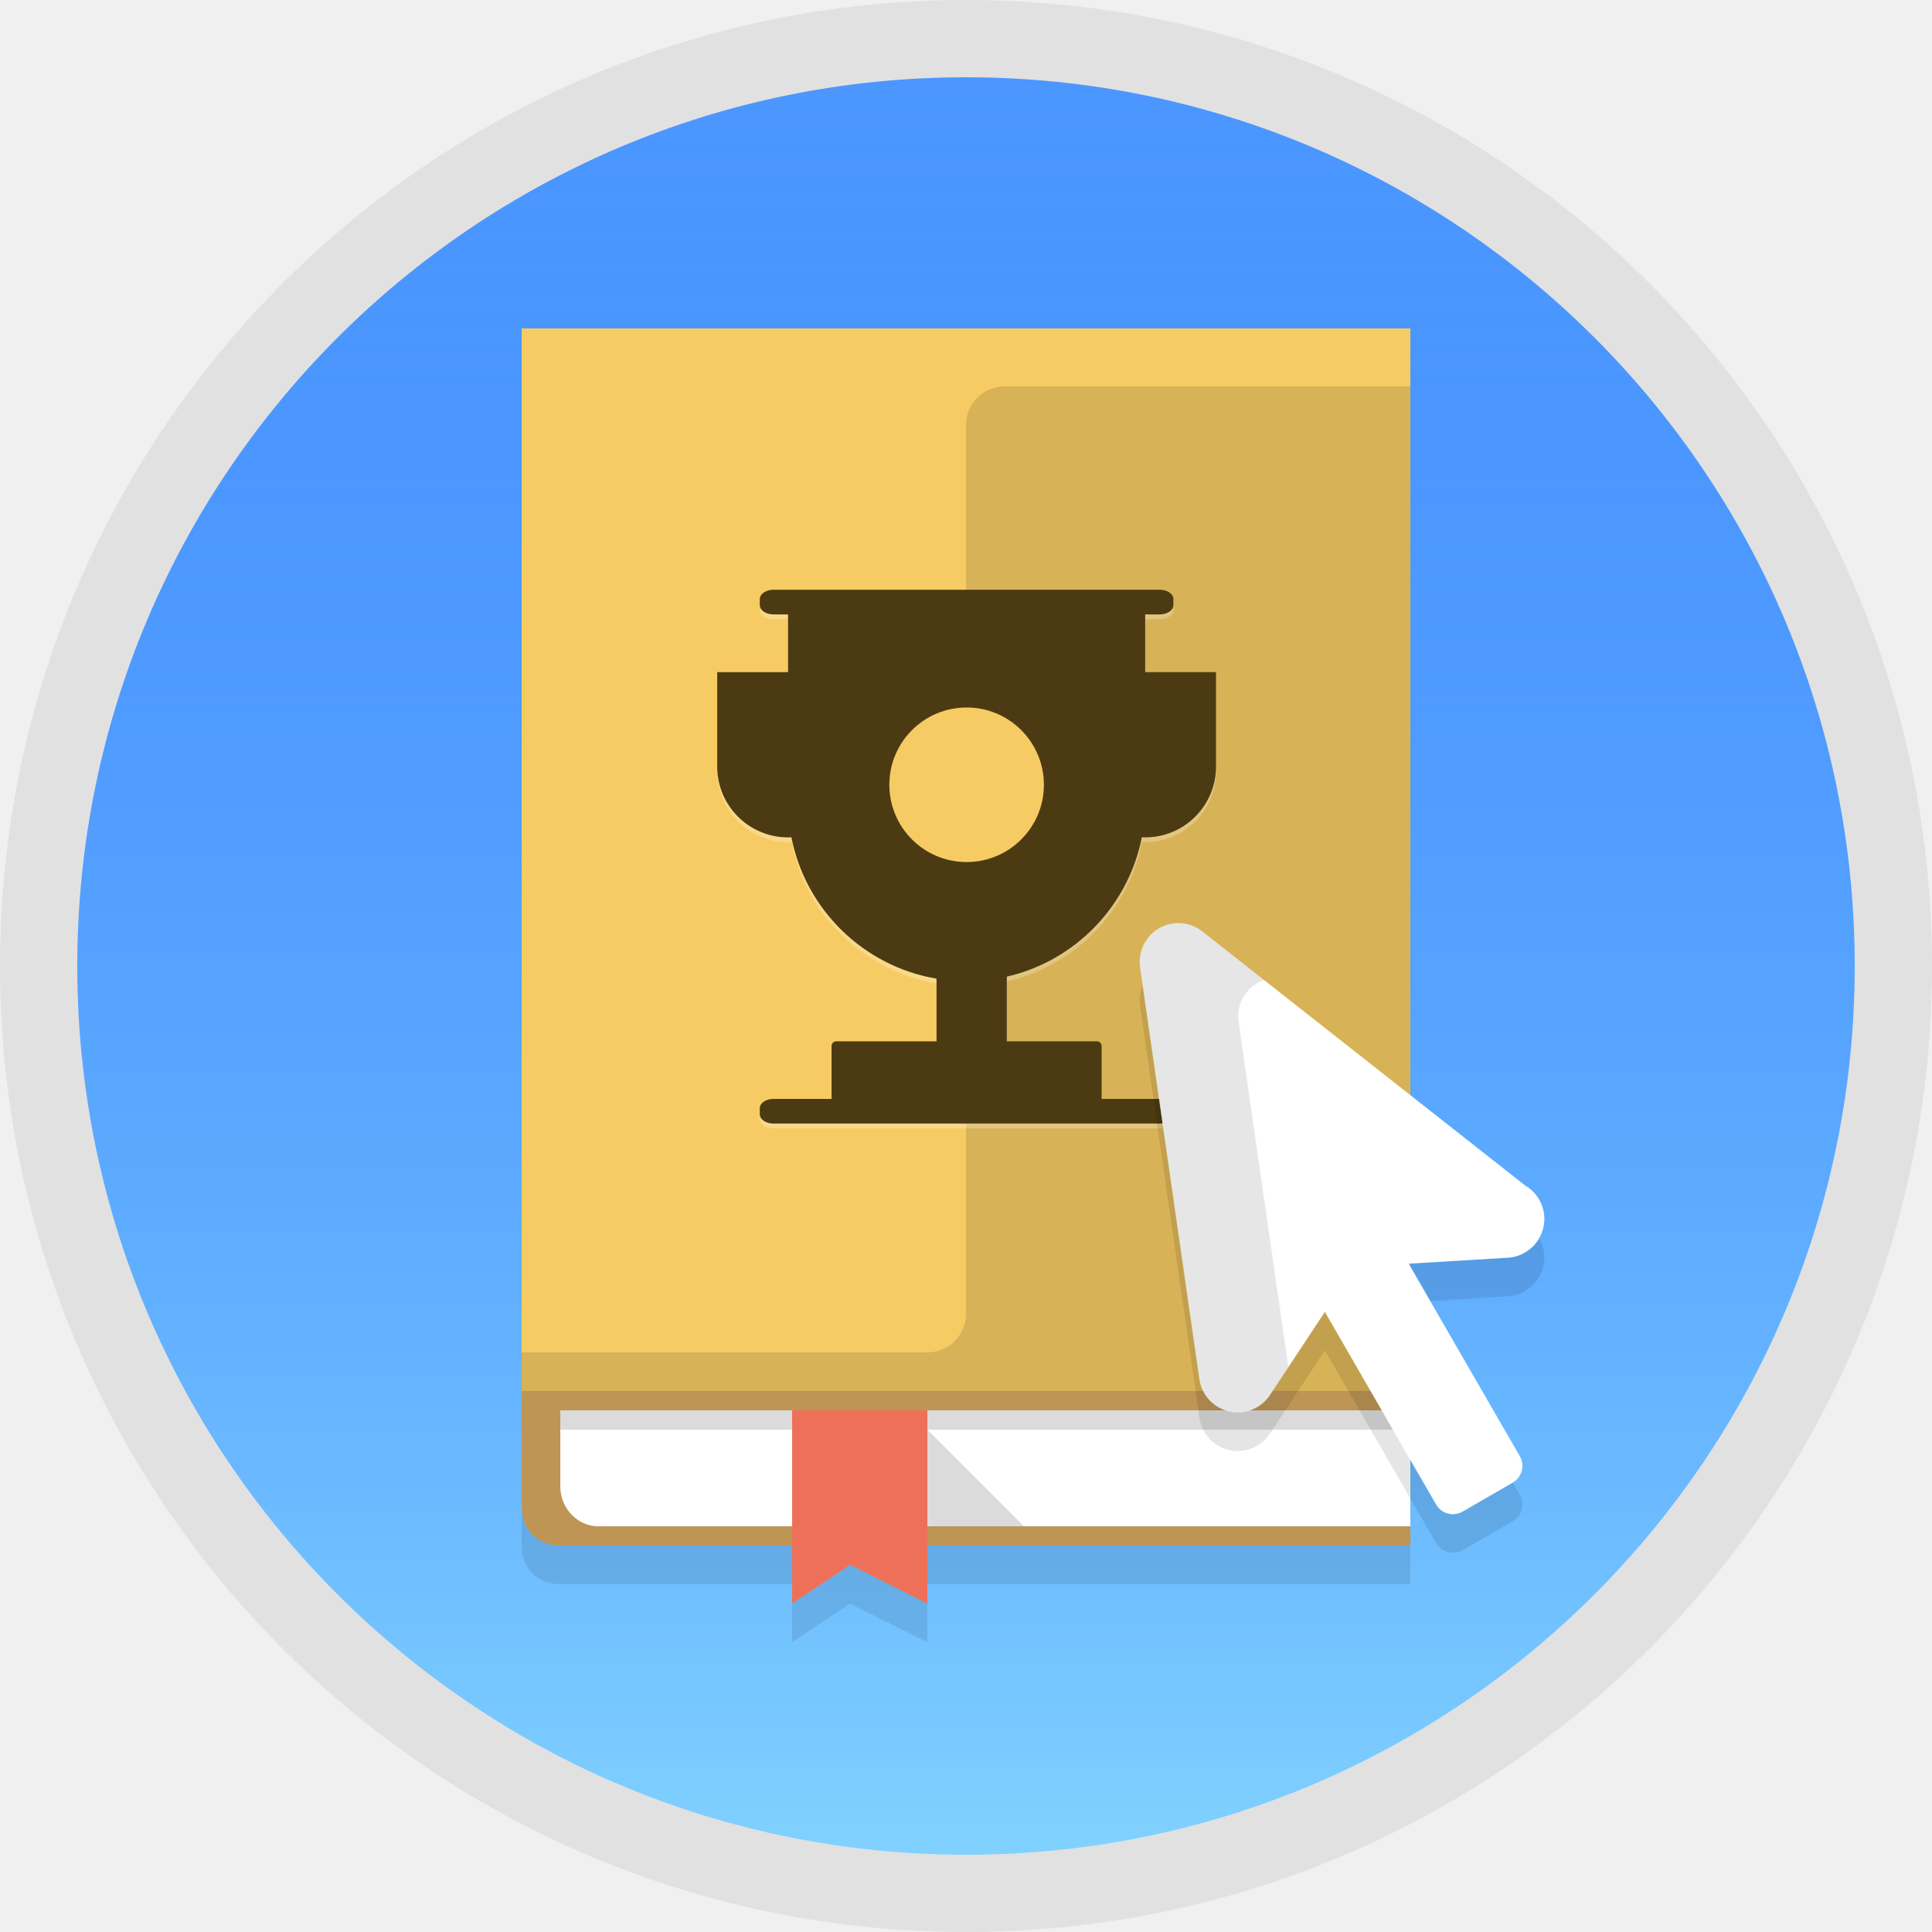
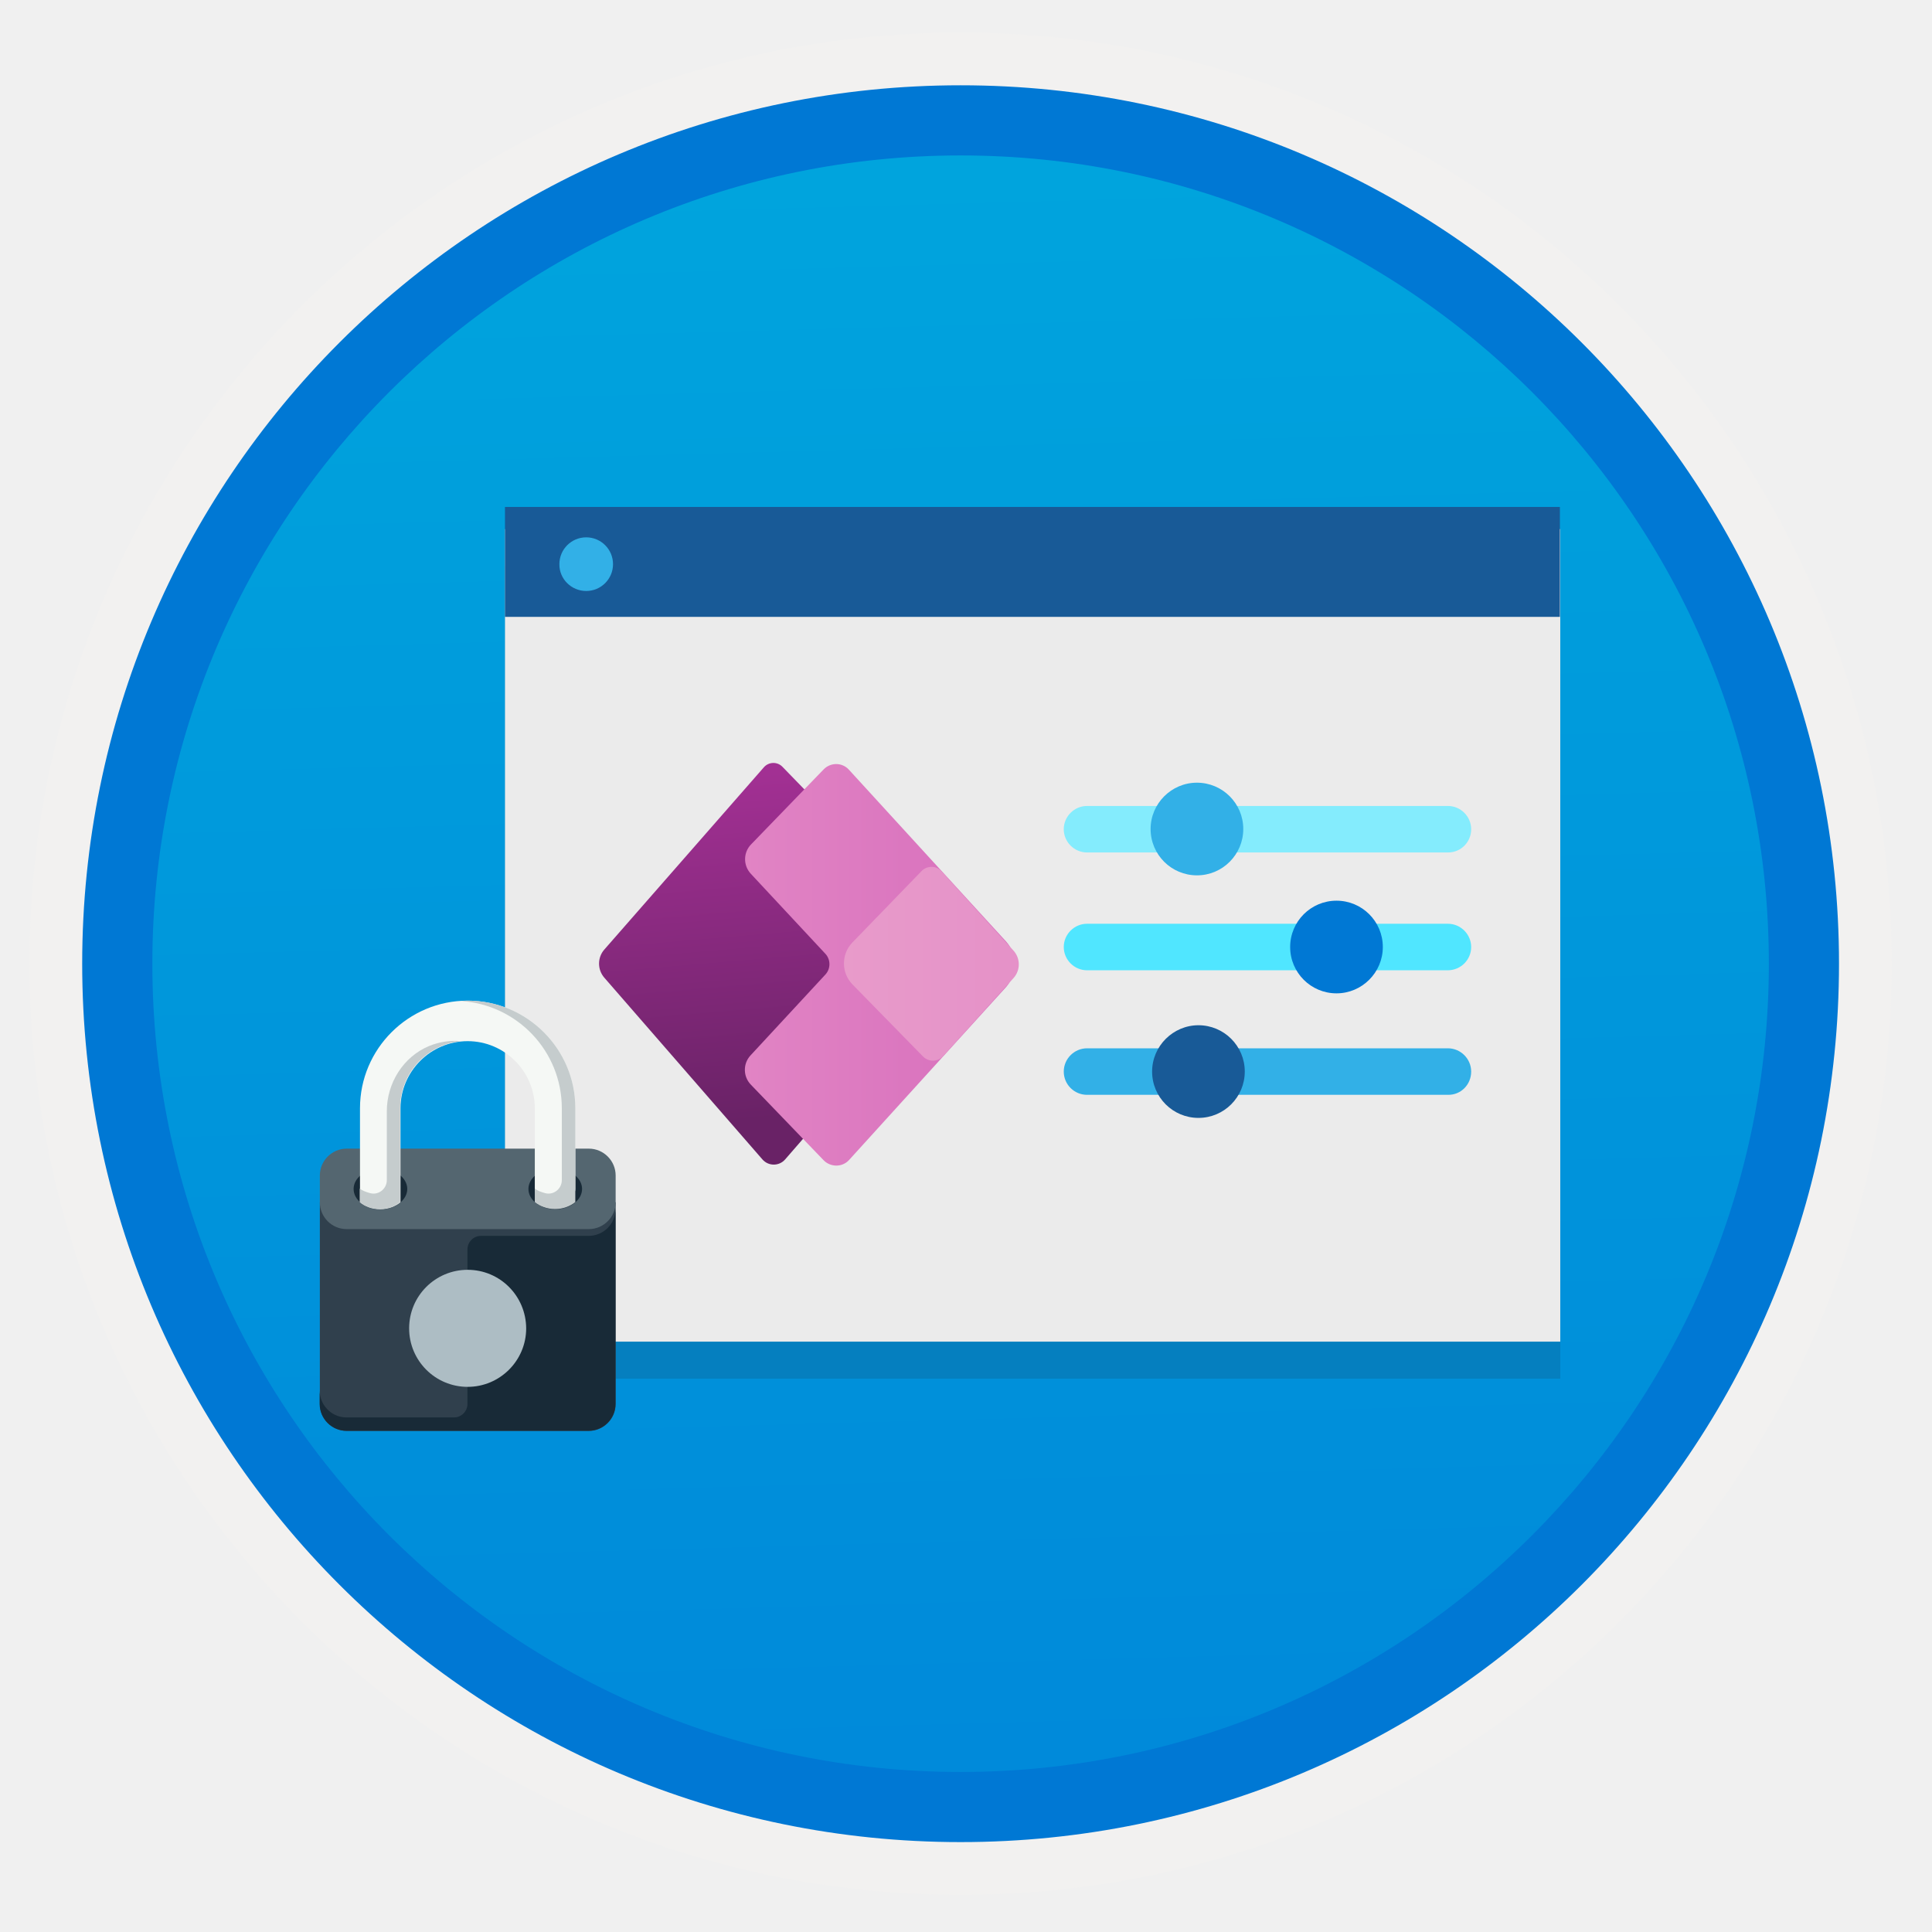
- <svg xmlns="http://www.w3.org/2000/svg" xmlns:xlink="http://www.w3.org/1999/xlink" width="100px" height="100px" viewBox="0 0 100 100" version="1.1">
+ <svg xmlns="http://www.w3.org/2000/svg" width="103" height="103" viewBox="0 0 103 103" fill="none">
+   <path d="M51.212 98.187C25.362 98.187 4.402 77.237 4.402 51.377C4.402 25.517 25.362 4.567 51.212 4.567C77.062 4.567 98.022 25.527 98.022 51.377C98.022 77.227 77.062 98.187 51.212 98.187Z" fill="url(#paint0_linear)" />
+   <path fill-rule="evenodd" clip-rule="evenodd" d="M97.112 51.377C97.112 76.727 76.562 97.277 51.212 97.277C25.862 97.277 5.312 76.727 5.312 51.377C5.312 26.027 25.862 5.477 51.212 5.477C76.562 5.477 97.112 26.027 97.112 51.377ZM51.212 1.737C78.632 1.737 100.852 23.957 100.852 51.377C100.852 78.797 78.622 101.017 51.212 101.017C23.792 101.017 1.572 78.787 1.572 51.377C1.572 23.957 23.792 1.737 51.212 1.737Z" fill="#F2F1F0" />
+   <path fill-rule="evenodd" clip-rule="evenodd" d="M94.302 51.377C94.302 75.177 75.012 94.468 51.212 94.468C27.412 94.468 8.122 75.177 8.122 51.377C8.122 27.578 27.412 8.287 51.212 8.287C75.012 8.287 94.302 27.578 94.302 51.377ZM51.212 4.547C77.072 4.547 98.042 25.517 98.042 51.377C98.042 77.237 77.072 98.207 51.212 98.207C25.352 98.207 4.382 77.237 4.382 51.377C4.382 25.517 25.342 4.547 51.212 4.547Z" fill="#0078D4" />
+   <path opacity="0.15" d="M26.922 73.498H83.182V30.177H26.922V73.498Z" fill="#1F1D20" />
+   <path d="M26.922 71.527H83.182V28.207H26.922V71.527Z" fill="#EBEBEB" />
+   <path d="M26.922 32.887H83.162V27.027H26.922V32.887Z" fill="#185A97" />
+   <path d="M31.252 31.507C32.042 31.507 32.682 30.867 32.682 30.077C32.682 29.287 32.042 28.647 31.252 28.647C30.462 28.647 29.822 29.287 29.822 30.077C29.812 30.867 30.462 31.507 31.252 31.507Z" fill="#32B0E7" />
+   <path d="M43.732 42.958L41.712 40.878C41.442 40.598 40.982 40.608 40.722 40.908L32.222 50.618C31.842 51.048 31.842 51.698 32.222 52.128L40.652 61.818C40.972 62.178 41.532 62.178 41.852 61.818L44.372 58.918L44.652 43.968L43.732 42.958Z" fill="url(#paint1_linear)" />
+   <path d="M53.632 50.188L45.252 41.028C44.892 40.638 44.282 40.638 43.912 41.017L40.042 45.017C39.622 45.447 39.612 46.138 40.032 46.587L44.002 50.847C44.292 51.157 44.292 51.648 44.002 51.958L40.012 56.267C39.602 56.708 39.612 57.398 40.032 57.828L43.912 61.858C44.282 62.237 44.902 62.237 45.262 61.847L53.642 52.617C54.252 51.907 54.252 50.867 53.632 50.188Z" fill="url(#paint2_linear)" />
+   <path d="M54.022 52.157L50.282 56.307C50.002 56.617 49.512 56.627 49.212 56.328L45.452 52.487C44.842 51.867 44.842 50.867 45.442 50.248L49.132 46.438C49.422 46.138 49.922 46.138 50.202 46.458L54.022 50.667C54.412 51.087 54.412 51.737 54.022 52.157Z" fill="url(#paint3_linear)" />
+   <path d="M78.432 44.208C78.432 43.528 77.872 42.968 77.192 42.968H57.952C57.272 42.968 56.712 43.528 56.712 44.208C56.712 44.888 57.272 45.447 57.952 45.447H77.202C77.882 45.447 78.432 44.898 78.432 44.208Z" fill="#84ECFD" />
+   <path d="M61.342 44.197C61.342 45.568 62.452 46.667 63.812 46.667C65.182 46.667 66.282 45.557 66.282 44.197C66.282 42.828 65.172 41.727 63.812 41.727C62.452 41.727 61.342 42.837 61.342 44.197Z" fill="#32B0E7" />
+   <path d="M78.432 50.488C78.432 49.808 77.872 49.248 77.192 49.248H57.952C57.272 49.248 56.712 49.808 56.712 50.488C56.712 51.168 57.272 51.728 57.952 51.728H77.202C77.882 51.718 78.432 51.168 78.432 50.488Z" fill="#50E6FF" />
+   <path d="M68.782 50.488C68.782 51.858 69.892 52.958 71.252 52.958C72.612 52.958 73.722 51.848 73.722 50.488C73.722 49.118 72.612 48.018 71.252 48.018C69.892 48.018 68.782 49.118 68.782 50.488Z" fill="#0078D4" />
+   <path d="M78.432 57.128C78.432 56.448 77.872 55.888 77.192 55.888H57.952C57.272 55.888 56.712 56.448 56.712 57.128C56.712 57.818 57.272 58.368 57.952 58.368H77.202C77.882 58.378 78.432 57.828 78.432 57.128Z" fill="#32B0E7" />
+   <path d="M61.422 57.128C61.422 58.498 62.532 59.598 63.892 59.598C65.262 59.598 66.362 58.488 66.362 57.128C66.362 55.758 65.252 54.658 63.892 54.658C62.542 54.658 61.422 55.768 61.422 57.128Z" fill="#185A97" />
+   <path fill-rule="evenodd" clip-rule="evenodd" d="M32.822 74.857C32.822 75.647 32.172 76.287 31.392 76.287H18.482C17.692 76.287 17.052 75.647 17.052 74.857V64.097H32.822V74.857Z" fill="#30404D" />
+   <path fill-rule="evenodd" clip-rule="evenodd" d="M32.822 64.097C32.822 64.887 32.172 65.527 31.392 65.527H18.482C17.692 65.527 17.052 64.887 17.052 64.097V62.667C17.052 61.877 17.702 61.237 18.482 61.237H31.392C32.182 61.237 32.822 61.887 32.822 62.667V64.097Z" fill="#546670" />
+   <path fill-rule="evenodd" clip-rule="evenodd" d="M31.382 65.887H25.642C25.252 65.887 24.922 66.207 24.922 66.607V74.847C24.922 75.237 24.602 75.567 24.202 75.567H18.472C17.682 75.567 17.042 74.917 17.042 74.127V74.847C17.042 75.637 17.692 76.277 18.472 76.277H31.382C32.172 76.277 32.812 75.627 32.812 74.847V64.447C32.822 65.247 32.172 65.887 31.382 65.887Z" fill="#182A37" />
+   <path fill-rule="evenodd" clip-rule="evenodd" d="M24.932 67.697C23.212 67.697 21.812 69.087 21.812 70.817C21.812 72.537 23.202 73.937 24.932 73.937C26.652 73.937 28.052 72.537 28.052 70.817C28.042 69.087 26.652 67.697 24.932 67.697Z" fill="#ADBDC4" />
+   <path fill-rule="evenodd" clip-rule="evenodd" d="M21.712 63.387C21.712 63.977 21.072 64.467 20.282 64.467C19.492 64.467 18.852 63.987 18.852 63.387C18.852 62.787 19.492 62.307 20.282 62.307C21.062 62.307 21.712 62.787 21.712 63.387Z" fill="#182A37" />
+   <path fill-rule="evenodd" clip-rule="evenodd" d="M31.032 63.387C31.032 63.977 30.392 64.467 29.602 64.467C28.812 64.467 28.172 63.987 28.172 63.387C28.172 62.787 28.812 62.307 29.602 62.307C30.382 62.307 31.032 62.787 31.032 63.387Z" fill="#182A37" />
+   <path fill-rule="evenodd" clip-rule="evenodd" d="M24.932 53.347C21.772 53.347 19.192 55.917 19.192 59.087V64.097C19.452 64.317 19.832 64.467 20.272 64.467C20.702 64.467 21.082 64.317 21.352 64.097V59.087C21.352 57.117 22.962 55.507 24.932 55.507C26.902 55.507 28.512 57.117 28.512 59.087V63.387C28.512 63.777 28.992 64.107 29.592 64.107C30.182 64.107 30.672 63.787 30.672 63.387V59.087C30.672 55.917 28.092 53.347 24.932 53.347Z" fill="#F5F8F5" />
+   <path fill-rule="evenodd" clip-rule="evenodd" d="M22.872 55.767C21.492 56.347 20.622 57.747 20.622 59.247V62.917C20.622 63.387 20.172 63.737 19.722 63.607C19.502 63.547 19.302 63.467 19.182 63.367V64.087C19.442 64.307 19.822 64.457 20.262 64.457C20.382 64.457 20.502 64.447 20.622 64.417C20.692 64.407 20.762 64.387 20.832 64.367C20.862 64.357 20.902 64.347 20.932 64.327C20.982 64.307 21.032 64.287 21.072 64.257C21.092 64.247 21.122 64.237 21.142 64.217C21.212 64.177 21.272 64.127 21.332 64.087V59.077C21.332 57.217 22.752 55.687 24.562 55.507C24.032 55.457 23.462 55.527 22.872 55.767Z" fill="#C5CCCD" />
+   <path fill-rule="evenodd" clip-rule="evenodd" d="M24.932 53.347C24.812 53.347 24.692 53.357 24.572 53.367C27.572 53.557 29.952 56.037 29.952 59.087V62.917C29.952 63.387 29.502 63.737 29.052 63.607C28.832 63.547 28.632 63.467 28.512 63.367V64.087C28.772 64.307 29.162 64.457 29.592 64.457C30.022 64.457 30.402 64.307 30.672 64.087V59.077C30.672 55.917 28.092 53.347 24.932 53.347Z" fill="#C5CCCD" />
  <defs>
-     <linearGradient x1="50%" y1="100%" x2="50%" y2="3.061617e-15%" id="linearGradient-1">
-       <stop stop-color="#FFFFFF" stop-opacity="0.738" offset="0%" />
-       <stop stop-color="#000000" stop-opacity="0.151" offset="100%" />
+     <linearGradient id="paint0_linear" x1="49.442" y1="-13.415" x2="53.425" y2="132.352" gradientUnits="userSpaceOnUse">
+       <stop stop-color="#00ABDE" />
+       <stop offset="1" stop-color="#007ED8" />
    </linearGradient>
-     <rect id="path-2" x="0" y="0" width="96" height="96" rx="48" />
-     <filter x="-8.3%" y="-5.9%" width="116.7%" height="111.8%" filterUnits="objectBoundingBox" id="filter-4">
-       <feOffset dx="0" dy="2" in="SourceAlpha" result="shadowOffsetOuter1" />
-       <feColorMatrix values="0 0 0 0 0   0 0 0 0 0   0 0 0 0 0  0 0 0 0.096 0" type="matrix" in="shadowOffsetOuter1" result="shadowMatrixOuter1" />
-       <feMerge>
-         <feMergeNode in="shadowMatrixOuter1" />
-         <feMergeNode in="SourceGraphic" />
-       </feMerge>
-     </filter>
-     <path d="M3.789,1.332 L3.034,1.332 C2.643,1.332 2.326,1.116 2.326,0.849 L2.326,0.816 L2.326,0.539 C2.326,0.272 2.643,0.056 3.034,0.056 L22.511,0.056 L23.03,0.056 C23.42,0.056 23.736,0.272 23.736,0.539 L23.736,0.849 C23.736,1.116 23.42,1.332 23.03,1.332 L22.275,1.332 L22.275,4.319 L25.941,4.319 L25.941,9.208 C25.941,11.232 24.3,12.873 22.275,12.873 C22.217,12.873 22.158,12.872 22.101,12.869 C21.398,16.438 18.641,19.269 15.113,20.081 L15.113,23.428 L19.776,23.428 C19.911,23.428 20.022,23.538 20.022,23.675 L20.022,26.409 L22.511,26.409 L23.03,26.409 C23.42,26.409 23.736,26.626 23.736,26.893 L23.736,27.202 C23.736,27.47 23.42,27.686 23.03,27.686 L3.034,27.686 C2.643,27.686 2.326,27.47 2.326,27.202 L2.326,27.17 L2.326,26.893 C2.326,26.626 2.643,26.409 3.034,26.409 L6.041,26.409 L6.041,23.675 C6.041,23.538 6.152,23.428 6.288,23.428 L11.474,23.428 L11.474,20.185 C7.696,19.544 4.7,16.613 3.963,12.869 C3.905,12.872 3.847,12.873 3.789,12.873 C1.764,12.873 0.122,11.232 0.122,9.208 L0.122,4.319 L3.789,4.319 L3.789,1.332 Z" id="path-5" />
-     <filter x="-0.5%" y="-0.5%" width="101.0%" height="101.8%" filterUnits="objectBoundingBox" id="filter-6">
-       <feOffset dx="0" dy="0.25" in="SourceAlpha" result="shadowOffsetOuter1" />
-       <feColorMatrix values="0 0 0 0 1   0 0 0 0 1   0 0 0 0 1  0 0 0 0.249 0" type="matrix" in="shadowOffsetOuter1" />
-     </filter>
-     <filter x="-13.3%" y="-11.1%" width="126.7%" height="122.2%" filterUnits="objectBoundingBox" id="filter-7">
-       <feOffset dx="0" dy="2" in="SourceAlpha" result="shadowOffsetOuter1" />
-       <feColorMatrix values="0 0 0 0 0   0 0 0 0 0   0 0 0 0 0  0 0 0 0.103 0" type="matrix" in="shadowOffsetOuter1" result="shadowMatrixOuter1" />
-       <feMerge>
-         <feMergeNode in="shadowMatrixOuter1" />
-         <feMergeNode in="SourceGraphic" />
-       </feMerge>
-     </filter>
-     <path d="M24.748,24.446 L16.847,4.693 C16.544,3.934 15.807,3.436 14.99,3.436 C14.173,3.436 13.436,3.934 13.133,4.693 L5.133,24.693 C4.825,25.464 5.025,26.345 5.635,26.908 C6.248,27.471 7.141,27.595 7.884,27.225 L14.99,23.672 L22.095,27.225 C22.38,27.367 22.685,27.436 22.99,27.436 C22.997,27.435 23.004,27.435 23.009,27.436 C24.115,27.436 25.009,26.54 25.009,25.436 C25.009,25.076 24.915,24.738 24.748,24.446" id="path-8" />
-     <filter x="-12.5%" y="-10.4%" width="125.0%" height="120.8%" filterUnits="objectBoundingBox" id="filter-9">
-       <feOffset dx="3" dy="5" in="SourceAlpha" result="shadowOffsetInner1" />
-       <feComposite in="shadowOffsetInner1" in2="SourceAlpha" operator="arithmetic" k2="-1" k3="1" result="shadowInnerInner1" />
-       <feColorMatrix values="0 0 0 0 0   0 0 0 0 0   0 0 0 0 0  0 0 0 0.098 0" type="matrix" in="shadowInnerInner1" />
-     </filter>
+     <linearGradient id="paint1_linear" x1="37.76" y1="41.469" x2="39.319" y2="59.796" gradientUnits="userSpaceOnUse">
+       <stop stop-color="#A23093" />
+       <stop offset="1" stop-color="#692266" />
+     </linearGradient>
+     <linearGradient id="paint2_linear" x1="39.7" y1="51.427" x2="54.095" y2="51.427" gradientUnits="userSpaceOnUse">
+       <stop stop-color="#E184C4" />
+       <stop offset="1" stop-color="#D76EBC" />
+     </linearGradient>
+     <linearGradient id="paint3_linear" x1="44.999" y1="51.381" x2="54.315" y2="51.381" gradientUnits="userSpaceOnUse">
+       <stop stop-color="#E89BCA" />
+       <stop offset="1" stop-color="#E591C8" />
+     </linearGradient>
  </defs>
-   <g id="Badges" stroke="none" stroke-width="1" fill="none" fill-rule="evenodd">
-     <g id="Special-Badges" transform="translate(-50, -860)">
-       <g id="Special-Badges/generic-badge" transform="translate(50, 860)">
-         <g id="Mask" transform="translate(2, 2)">
-           <mask id="mask-3" fill="white">
-             <use xlink:href="#path-2" />
-           </mask>
-           <g id="BG">
-             <use fill="#55A2FF" xlink:href="#path-2" />
-             <use fill-opacity="0.75" fill="url(#linearGradient-1)" style="mix-blend-mode: overlay;" xlink:href="#path-2" />
-           </g>
-           <g id="Book-1" filter="url(#filter-4)" mask="url(#mask-3)">
-             <g transform="translate(24, 14)" id="Book">
-               <g transform="translate(0.167481, 0.387536)">
-                 <path d="M0.833,55.612 L0.833,61.612 C0.84,62.807 1.671,63.615 2.833,63.612 L46.833,63.612 L46.833,55.612 L0.833,55.612 Z" id="Shape" fill="#BE9555" fill-rule="nonzero" />
-                 <path d="M2.833,56.612 L2.833,60.612 C2.867,61.718 3.753,62.615 4.788,62.612 L46.833,62.612 L46.833,56.612 L2.833,56.612 Z" id="Shape" fill="#FFFFFF" fill-rule="nonzero" />
-                 <polygon id="Shape" fill="#4F4D52" fill-rule="nonzero" opacity="0.2" points="2.833 56.612 2.833 57.612 46.833 57.612 46.833 56.612" />
-                 <polygon id="Shape" fill="#4F4D52" fill-rule="nonzero" opacity="0.2" points="20.833 56.612 26.833 62.612 20.833 62.612" />
-                 <polygon id="Shape" fill="#EF6F59" fill-rule="nonzero" points="21.833 66.612 17.833 64.612 14.833 66.612 14.833 56.612 21.833 56.612" />
-                 <polygon id="Shape" fill="#F7CB64" fill-rule="nonzero" points="46.833 55.612 0.833 55.612 0.833 0.612 46.833 0.612" />
-                 <path d="M23.833,51.612 C23.833,52.716 22.938,53.612 21.833,53.612 L0.833,53.612 L0.833,55.612 L46.833,55.612 L46.833,3.612 L25.833,3.612 C24.727,3.612 23.833,4.507 23.833,5.612 L23.833,51.612 Z" id="Fill-361" fill-opacity="0.127" fill="#000000" />
-               </g>
-             </g>
-           </g>
-           <g id="Trophey" mask="url(#mask-3)">
-             <g transform="translate(35, 28.46969)">
-               <g id="Combined-Shape" fill="none">
-                 <use fill="black" fill-opacity="1" filter="url(#filter-6)" xlink:href="#path-5" />
-                 <use fill="#4C3B12" fill-rule="evenodd" xlink:href="#path-5" />
-               </g>
-               <circle id="Oval" fill="#F7CB64" fill-rule="evenodd" cx="13.032" cy="10.15" r="4" />
-             </g>
-           </g>
-           <g id="Group-8" filter="url(#filter-7)" mask="url(#mask-3)">
-             <g transform="translate(49, 41)">
-               <rect id="Rectangle" fill="#FFFFFF" fill-rule="evenodd" transform="translate(20, 24.09644) rotate(-30) translate(-20, -24.09644) " x="17.5" y="12.096" width="5" height="24" rx="1" />
-               <g id="Fill-188" fill="none" transform="translate(15, 15.43619) rotate(-30) translate(-15, -15.43619) ">
-                 <use fill="#FFFFFF" fill-rule="evenodd" xlink:href="#path-8" />
-                 <use fill="black" fill-opacity="1" filter="url(#filter-9)" xlink:href="#path-8" />
-               </g>
-             </g>
-           </g>
-         </g>
-         <rect id="Azure-Border" stroke="#E1E1E1" stroke-width="4" x="2" y="2" width="96" height="96" rx="48" />
-       </g>
-     </g>
-   </g>
</svg>
